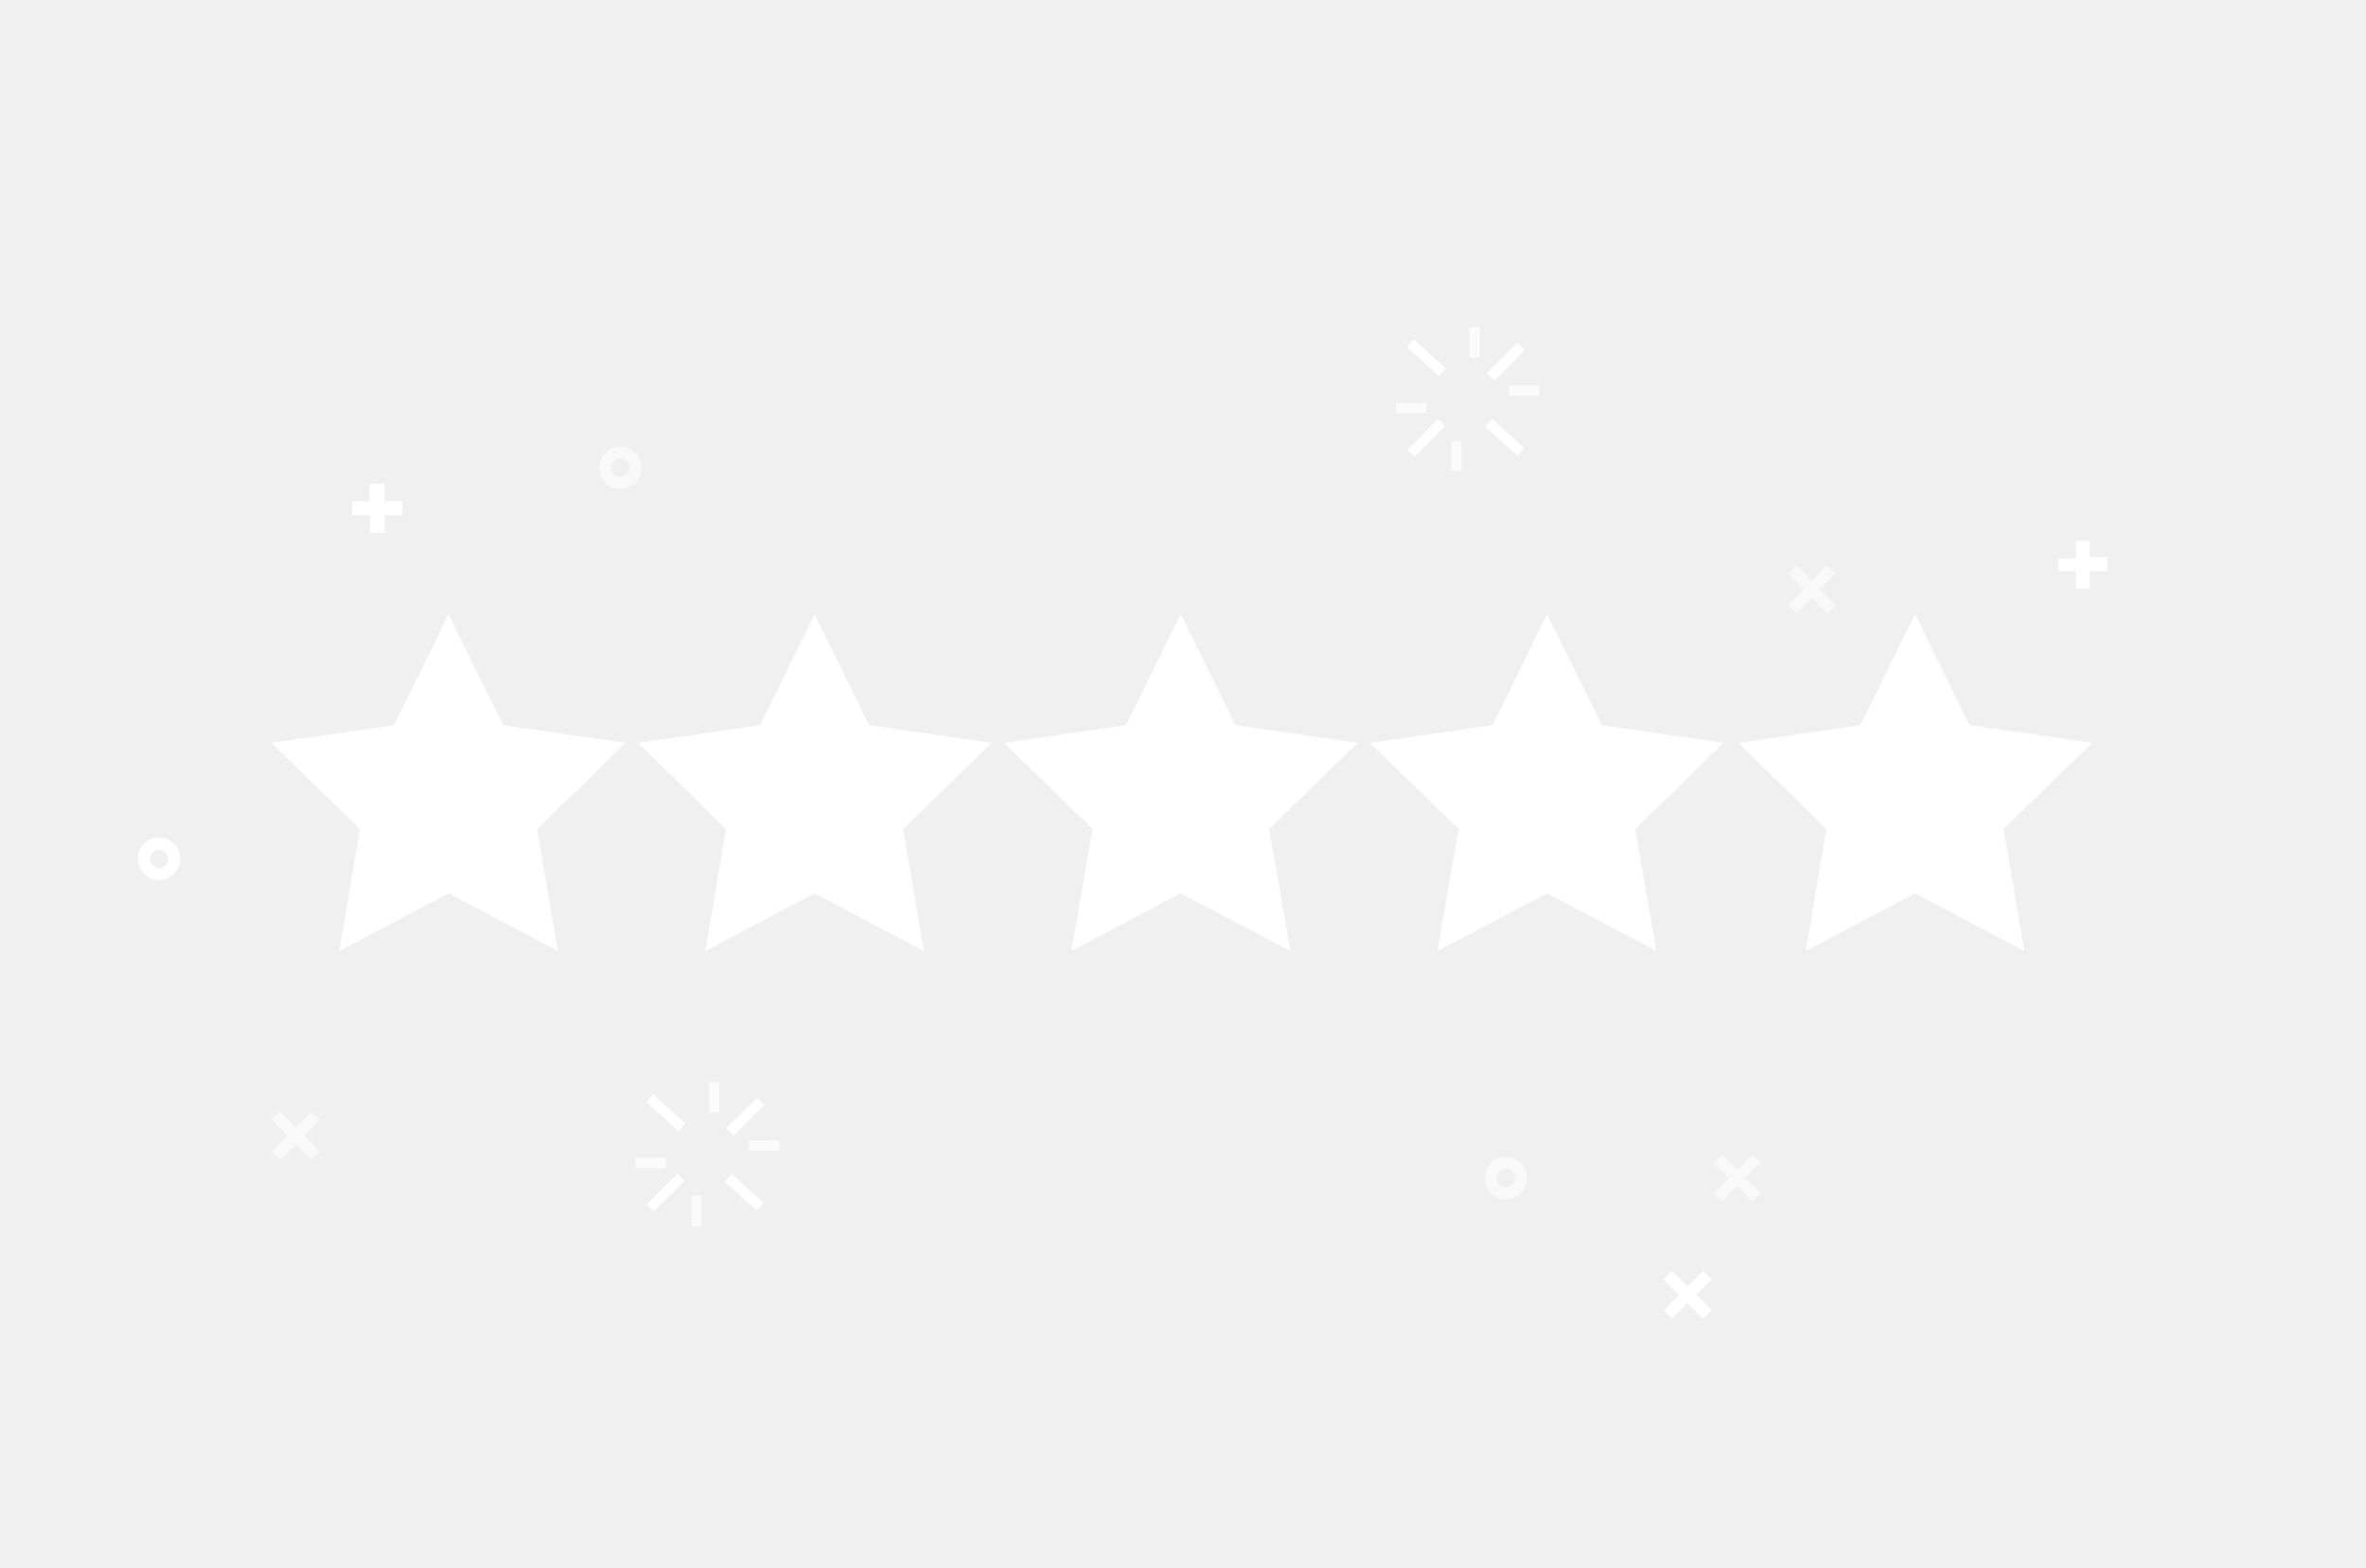
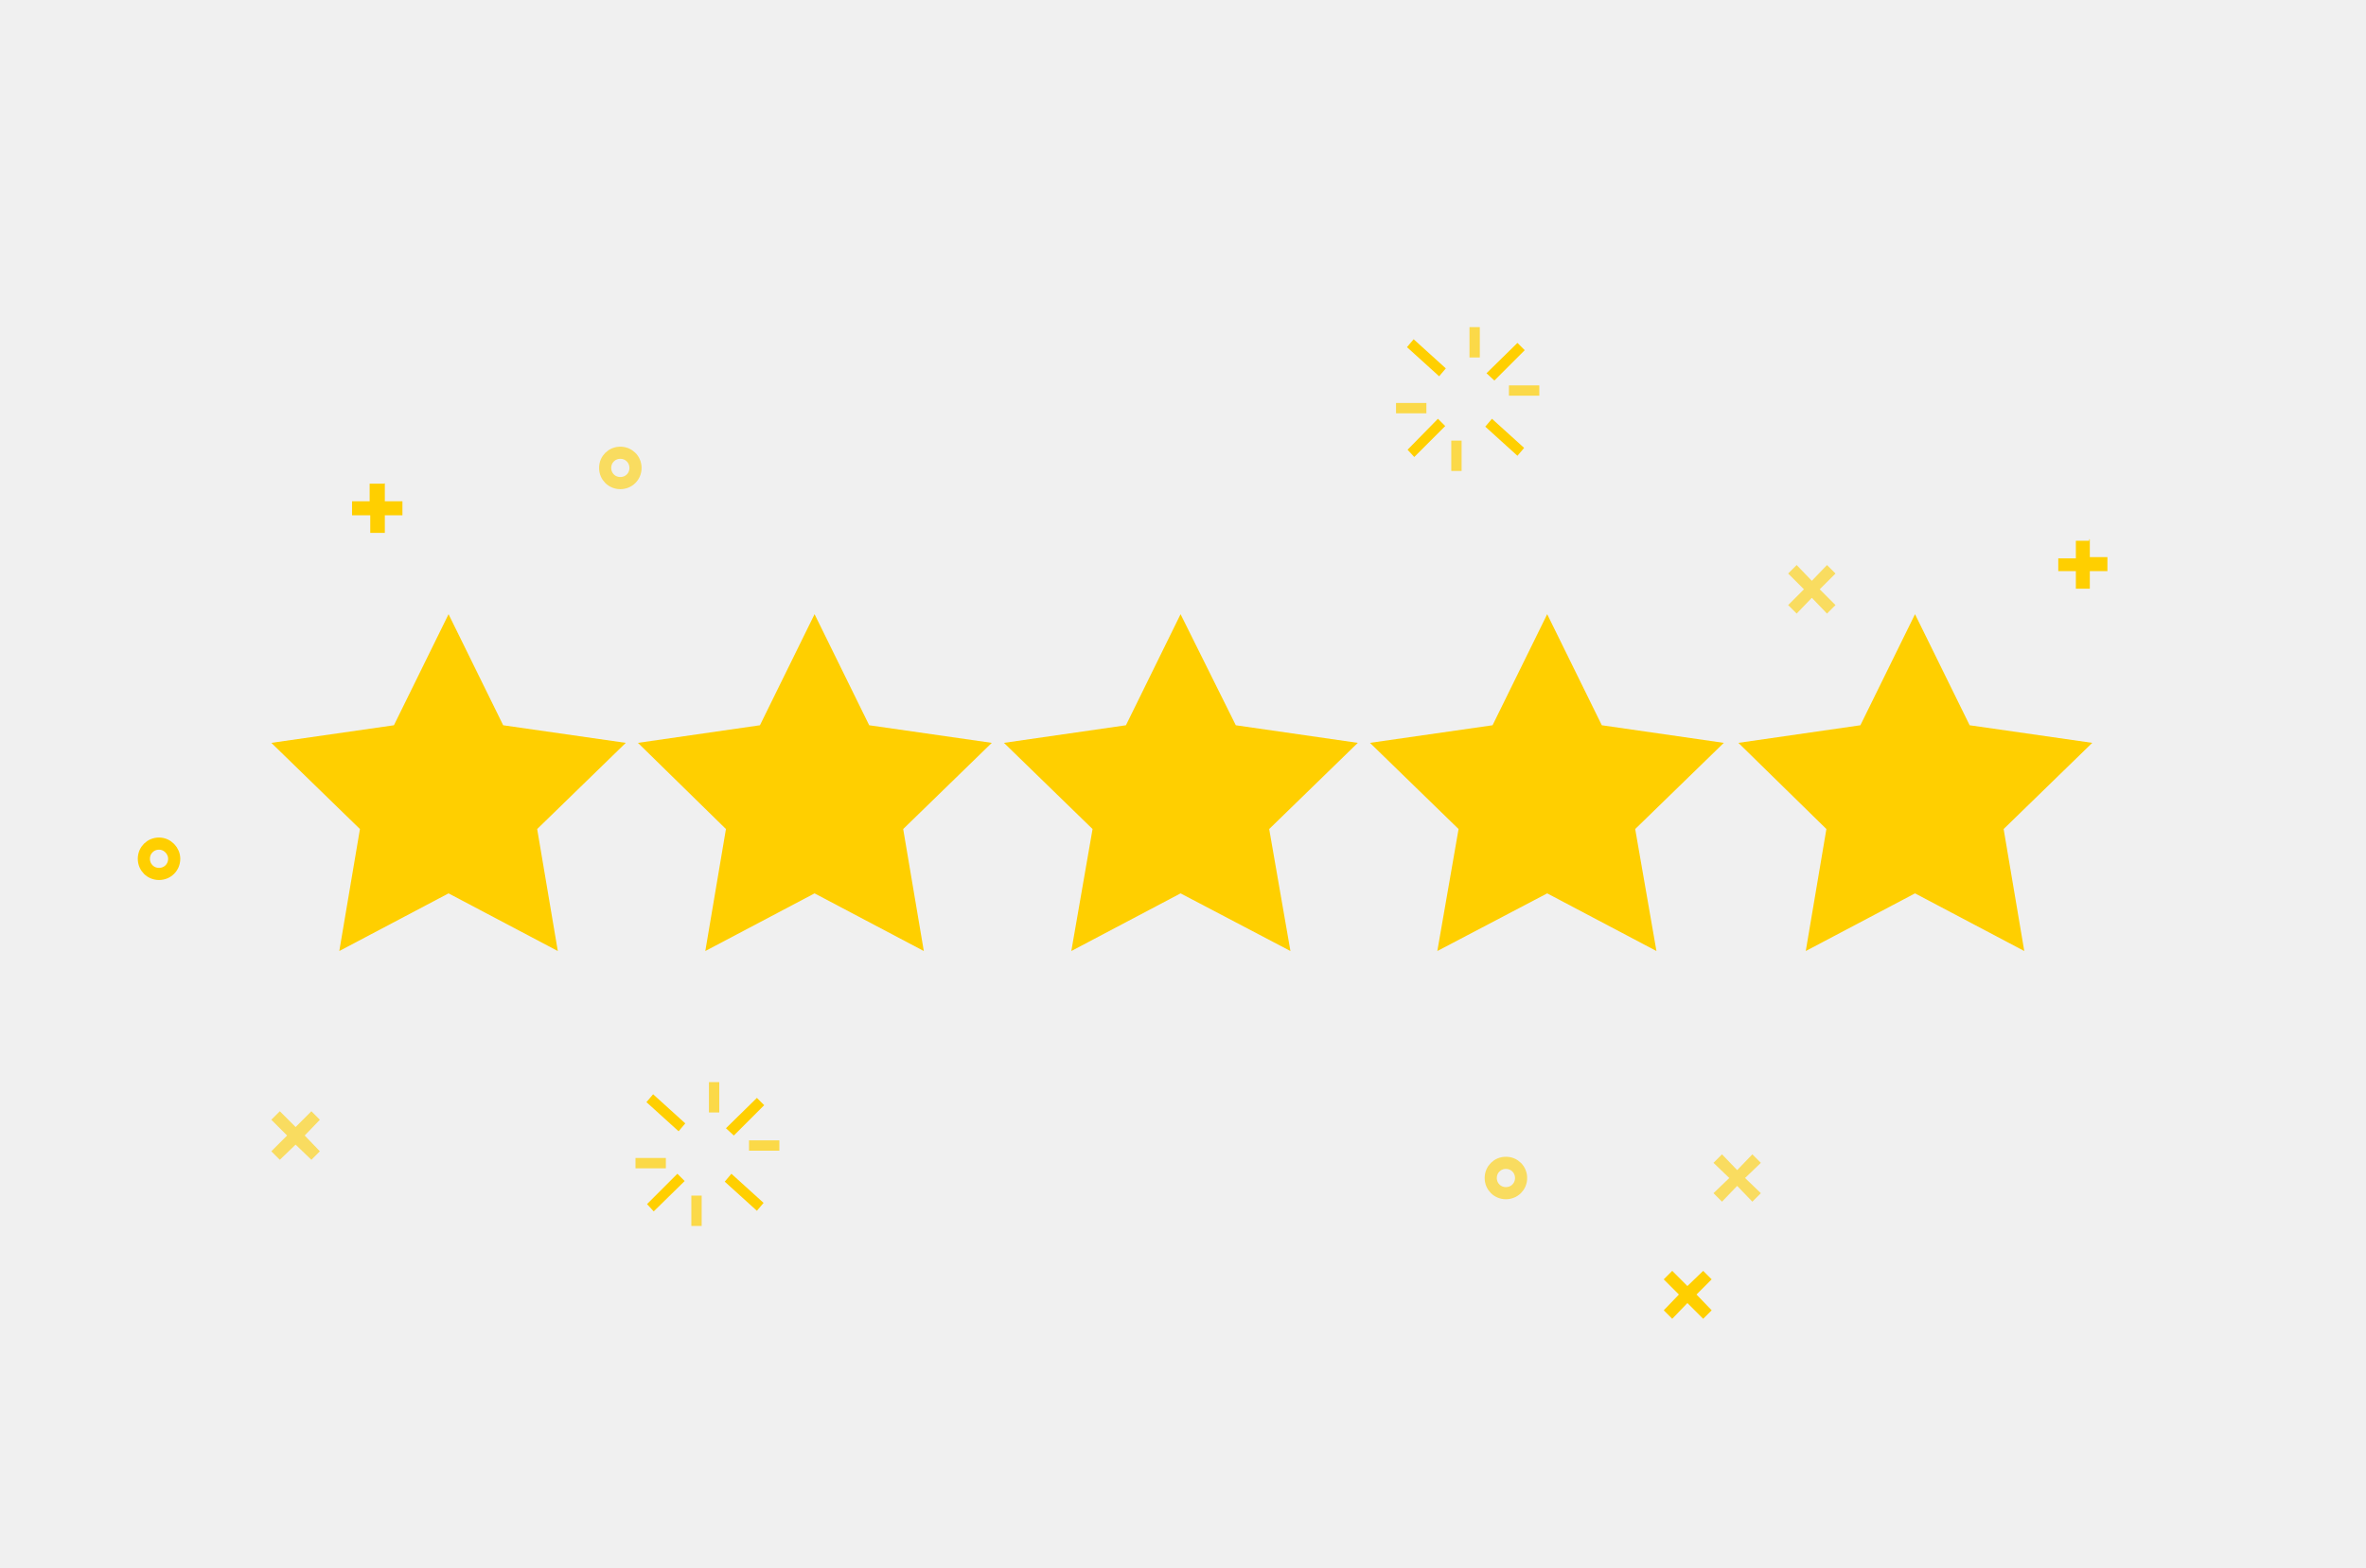
<svg xmlns="http://www.w3.org/2000/svg" version="1.1" id="Layer_1" x="0px" y="0px" viewBox="0 0 389.8 258.3" style="enable-background:new 0 0 389.8 258.3;" xml:space="preserve">
  <style type="text/css">
- 	.st0{fill:#FFFFFF;fill-opacity:0;}
- 	.st1{fill-opacity:0;stroke:#FFFFFF;stroke-width:2;}
- 	.st2{fill:#FFFFFF;}
- 	.st3{fill:#FFFFFF;fill-opacity:0.6;}
- 	.st4{fill:#FFFFFF;fill-opacity:0.7;}
- 	.st5{fill-opacity:0;stroke:#FFFFFF;stroke-width:2;stroke-opacity:0.6;}
- 	.st6{display:none;fill:#FFFFFF;fill-opacity:0.6;}
+ 	.st0{fill:#ffcf00;fill-opacity:0;}
+ 	.st1{fill-opacity:0;stroke:#ffcf00;stroke-width:2;}
+ 	.st2{fill:#ffcf00;}
+ 	.st3{fill:#ffcf00;fill-opacity:0.6;}
+ 	.st4{fill:#ffcf00;fill-opacity:0.7;}
+ 	.st5{fill-opacity:0;stroke:#ffcf00;stroke-width:2;stroke-opacity:0.6;}
+ 	.st6{display:none;fill:#ffcf00;fill-opacity:0.6;}
</style>
  <path id="a3T7gSgDpA" class="st0" d="M28.7,141.5c0,1.4-1.1,2.5-2.5,2.5c-1.4,0-2.5-1.1-2.5-2.5c0-1.4,1.1-2.5,2.5-2.5  C27.6,139,28.7,140.2,28.7,141.5z" />
  <path id="a3T7gSgDpA_1_" class="st1" d="M28.7,141.5c0,1.4-1.1,2.5-2.5,2.5c-1.4,0-2.5-1.1-2.5-2.5c0-1.4,1.1-2.5,2.5-2.5  C27.6,139,28.7,140.2,28.7,141.5z" />
  <path id="a3rqobw86B" class="st2" d="M63.3,79.6L63.3,79.6L63.3,79.6L63.3,79.6L63.3,79.6L63.3,79.6L63.3,79.6L63.3,79.6L63.3,79.6  L63.3,79.6L63.3,79.6L63.3,79.6L63.3,79.6L63.3,79.6L63.3,79.6L63.3,79.6L63.3,79.6L63.3,79.6L63.3,79.6L63.3,79.6L63.3,79.6  L63.3,79.6L63.3,79.6l0.1,0.1v0l0,0v0h0v0l0,0v0l0,0l0,0v0l0,0v0l0,0v0l0,0v2.9h2.9l0,0h0l0,0h0h0l0,0l0,0l0,0h0l0,0h0v0h0l0,0l0,0  l0,0h0v0h0l0,0v0h0v0l0,0h0v0l0,0l0,0l0,0v0l0,0v0h0v0v0l0,0v0l0,0v0l0,0v2.3v0v0l0,0v0l0,0v0l0,0l0,0l0,0v0v0l0,0l0,0l0,0l0,0l0,0  l0,0v0h0v0l0,0h0v0h0l0,0l0,0l0,0h0l0,0l0,0l0,0h0l0,0h0v0h0h0l0,0h0l0,0h-2.9v2.9v0v0l0,0v0l0,0v0h0v0v0l0,0v0h0v0l0,0v0h0l0,0v0h0  v0h0l0,0v0h0l0,0l0,0l0,0h0v0h0l0,0h0l0,0h0v0h0h0l0,0h0l0,0H61h0l0,0h0h0l0,0l0,0l0,0h0l0,0h0l0,0l0,0l0,0h0v0h0l0,0l0,0l0,0l0,0  l0,0l0,0l0,0l0,0l0,0l0,0l0,0v0l0,0l0,0l0,0v0v0l0,0v0h0v0l0,0v0v0v-2.9H58h0h0l0,0h0l0,0l0,0l0,0h0l0,0h0v0h0l0,0h0v0h0l0,0l0,0  l0,0h0v0l0,0l0,0l0,0v0h0l0,0v0l0,0l0,0v0l0,0v0l0,0v0h0v0l0,0v0v0v-2.3l0,0v0l0,0v0h0v0v0l0,0v0l0,0l0,0l0,0v0l0,0l0,0l0,0l0,0l0,0  l0,0v0h0l0,0l0,0l0,0h0v0h0l0,0l0,0l0,0h0l0,0h0v0h0l0,0h0l0,0h0h0h2.9v-2.9l0,0v0l0,0v0h0v0v0l0,0v0l0,0l0,0l0,0v0l0,0l0,0l0,0v0h0  l0,0l0,0l0,0v0h0l0,0l0,0l0,0h0l0,0l0,0l0,0h0l0,0h0v0h0l0,0h0h0l0,0h0H63.3L63.3,79.6L63.3,79.6z" />
  <path id="a3i3TBHvpT" class="st3" d="M299.8,97.1l2.6,2.6l-1.4,1.4l-2.5-2.6l-2.5,2.6l-1.4-1.4l2.6-2.6l-2.6-2.6l1.4-1.4l2.5,2.6  l2.5-2.6l1.4,1.4L299.8,97.1z" />
  <path id="b1Cw3HZSy4" class="st2" d="M344.2,88.8L344.2,88.8L344.2,88.8L344.2,88.8L344.2,88.8L344.2,88.8L344.2,88.8L344.2,88.8  L344.2,88.8L344.2,88.8L344.2,88.8L344.2,88.8L344.2,88.8L344.2,88.8L344.2,88.8L344.2,88.8L344.2,88.8L344.2,88.8L344.2,88.8  L344.2,88.8l0.1,0.1l0,0v0h0v0l0,0v0h0v0l0,0v0l0,0l0,0l0,0v0l0,0v0v0l0,0v2.9h2.9l0,0h0l0,0h0h0l0,0h0v0h0l0,0h0l0,0l0,0l0,0h0v0h0  l0,0v0h0l0,0l0,0l0,0v0h0v0l0,0v0h0v0l0,0v0h0v0l0,0v0l0,0v0v0l0,0v2.3v0l0,0v0l0,0v0v0l0,0l0,0l0,0v0l0,0l0,0l0,0v0l0,0l0,0l0,0v0  h0l0,0l0,0l0,0l0,0l0,0l0,0h0v0h0l0,0h0v0h0l0,0h0l0,0h0h0v0h0l0,0h-2.9v2.9v0l0,0v0v0l0,0v0h0v0l0,0v0l0,0l0,0l0,0v0l0,0l0,0l0,0v0  h0l0,0l0,0l0,0v0h0l0,0h0v0h0l0,0l0,0l0,0h0l0,0h0h0l0,0l0,0l0,0h0l0,0h-2.3h0h0l0,0l0,0l0,0h0l0,0h0l0,0h0v0h0l0,0l0,0l0,0h0l0,0  l0,0l0,0l0,0l0,0l0,0l0,0l0,0v0h0v0l0,0v0h0v0l0,0v0l0,0v0h0v0v0l0,0v0v-2.9h-2.9h0h0v0h0l0,0h0l0,0h0l0,0l0,0h0l0,0h0v0l0,0h0v0h0  l0,0l0,0l0,0l0,0l0,0l0,0v0h0v0l0,0v0h0v0l0,0v0l0,0l0,0v0l0,0v0l0,0v0V92l0,0v0v0l0,0v0h0v0l0,0v0l0,0l0,0l0,0v0l0,0l0,0l0,0v0h0v0  l0,0h0v0h0l0,0l0,0l0,0l0,0l0,0l0,0h0h0l0,0l0,0l0,0h0l0,0h0l0,0h0h0h2.9v-2.9l0,0v0v0l0,0l0,0l0,0v0l0,0v0l0,0l0,0l0,0v0l0,0l0,0  l0,0v0h0v0l0,0h0v0h0l0,0l0,0l0,0h0v0h0l0,0h0v0h0l0,0h0l0,0h0l0,0h0h0H344.2L344.2,88.8L344.2,88.8z" />
  <g>
    <g>
      <g>
        <path id="b387TzRjN" class="st4" d="M230,66.4h5v1.7h-5V66.4z" />
      </g>
    </g>
    <g>
      <g>
        <path id="b3Pz8DlfVx" class="st4" d="M248.6,63.5h5v1.7h-5V63.5z" />
      </g>
    </g>
    <g>
      <g>
        <path id="b7p8yE9bCx" class="st4" d="M243.8,53.9v5h-1.7v-5H243.8z" />
      </g>
    </g>
    <g>
      <g>
        <path id="a1A7s7jtY9" class="st4" d="M240.8,72.6v5h-1.7v-5H240.8z" />
      </g>
    </g>
    <g>
      <g>
        <path id="bWQmLypm7" class="st2" d="M245.8,69l5.3,4.8l-1.1,1.3l-5.3-4.8L245.8,69z" />
      </g>
    </g>
    <g>
      <g>
        <path id="a6Ooopm1vE" class="st2" d="M244.9,61.5l5.1-5l1.2,1.2l-5,5L244.9,61.5z" />
      </g>
    </g>
    <g>
      <g>
        <path id="h7zRW9Q6tP" class="st2" d="M231.9,74.1l5-5.1l1.2,1.2l-5.1,5.1L231.9,74.1z" />
      </g>
    </g>
    <g>
      <g>
        <path id="bsNXie33o" class="st2" d="M232.9,55.9l5.3,4.8l-1.1,1.3l-5.3-4.8L232.9,55.9z" />
      </g>
    </g>
  </g>
  <g>
    <g>
      <path id="e7z7DsqZIg" class="st0" d="M104.7,77.1c0,1.4-1.1,2.5-2.5,2.5s-2.5-1.1-2.5-2.5s1.1-2.5,2.5-2.5S104.7,75.7,104.7,77.1z    " />
    </g>
    <g>
      <g>
        <path id="e7z7DsqZIg_1_" class="st5" d="M104.7,77.1c0,1.4-1.1,2.5-2.5,2.5s-2.5-1.1-2.5-2.5s1.1-2.5,2.5-2.5     S104.7,75.7,104.7,77.1z" />
      </g>
    </g>
  </g>
  <g>
    <g>
      <path id="a54YjONuRf" class="st0" d="M250.6,194.1c0,1.4-1.1,2.5-2.5,2.5s-2.5-1.1-2.5-2.5c0-1.4,1.1-2.5,2.5-2.5    S250.6,192.7,250.6,194.1z" />
    </g>
    <g>
      <g>
        <path id="a54YjONuRf_1_" class="st5" d="M250.6,194.1c0,1.4-1.1,2.5-2.5,2.5s-2.5-1.1-2.5-2.5c0-1.4,1.1-2.5,2.5-2.5     S250.6,192.7,250.6,194.1z" />
      </g>
    </g>
  </g>
  <path id="d1sANB3sAK" class="st6" d="M310.4,161.8c0,59.4-48.3,107.7-107.7,107.7S95,221.2,95,161.8S143.3,54.1,202.7,54.1  S310.4,102.3,310.4,161.8z" />
  <path id="aUIlDAYpW" class="st3" d="M50.2,187.1l2.5,2.6l-1.4,1.4l-2.6-2.5l-2.6,2.5l-1.4-1.4l2.6-2.6l-2.6-2.6l1.4-1.4l2.6,2.6  l2.6-2.6l1.4,1.4L50.2,187.1z" />
  <path id="b1lQqJAkCa" class="st3" d="M287.5,194.1l2.6,2.5l-1.4,1.4l-2.5-2.6l-2.5,2.6l-1.4-1.4l2.6-2.5l-2.6-2.5l1.4-1.4l2.5,2.6  l2.5-2.6l1.4,1.4L287.5,194.1z" />
  <path id="aFD49aWMy" class="st2" d="M279.5,213.3l2.5,2.6l-1.4,1.4l-2.6-2.6l-2.5,2.6l-1.4-1.4l2.5-2.6l-2.5-2.5l1.4-1.4l2.5,2.5  l2.6-2.5l1.4,1.4L279.5,213.3z" />
  <polygon class="st2" points="73.9,101.2 82.9,119.5 103.1,122.4 88.5,136.6 91.9,156.7 73.9,147.2 55.9,156.7 59.3,136.6   44.7,122.4 64.9,119.5 " />
  <polygon class="st2" points="134.2,101.2 143.2,119.5 163.4,122.4 148.8,136.6 152.2,156.7 134.2,147.2 116.2,156.7 119.6,136.6   105.1,122.4 125.2,119.5 " />
  <polygon class="st2" points="194.5,101.2 203.6,119.5 223.7,122.4 209.1,136.6 212.6,156.7 194.5,147.2 176.5,156.7 180,136.6   165.4,122.4 185.5,119.5 " />
  <polygon class="st2" points="254.9,101.2 263.9,119.5 284,122.4 269.4,136.6 272.9,156.7 254.9,147.2 236.8,156.7 240.3,136.6   225.7,122.4 245.9,119.5 " />
  <polygon class="st2" points="315.5,101.2 324.5,119.5 344.7,122.4 330.1,136.6 333.5,156.7 315.5,147.2 297.5,156.7 300.9,136.6   286.4,122.4 306.5,119.5 " />
  <g>
    <g>
      <g>
        <path id="b387TzRjN_1_" class="st4" d="M104.7,190.8h5v1.7h-5V190.8z" />
      </g>
    </g>
    <g>
      <g>
        <path id="b3Pz8DlfVx_1_" class="st4" d="M123.4,187.9h5v1.7h-5V187.9z" />
      </g>
    </g>
    <g>
      <g>
        <path id="b7p8yE9bCx_1_" class="st4" d="M118.5,178.3v5h-1.7v-5H118.5z" />
      </g>
    </g>
    <g>
      <g>
        <path id="a1A7s7jtY9_1_" class="st4" d="M115.6,197v5h-1.7v-5H115.6z" />
      </g>
    </g>
    <g>
      <g>
        <path id="bWQmLypm7_1_" class="st2" d="M120.5,193.4l5.3,4.8l-1.1,1.3l-5.3-4.8L120.5,193.4z" />
      </g>
    </g>
    <g>
      <g>
        <path id="a6Ooopm1vE_1_" class="st2" d="M119.6,185.9l5.1-5l1.2,1.2l-5,5L119.6,185.9z" />
      </g>
    </g>
    <g>
      <g>
        <path id="h7zRW9Q6tP_1_" class="st2" d="M106.6,198.4l5-5l1.2,1.2l-5.1,5L106.6,198.4z" />
      </g>
    </g>
    <g>
      <g>
        <path id="bsNXie33o_1_" class="st2" d="M107.6,180.3l5.3,4.8l-1.1,1.3l-5.3-4.8L107.6,180.3z" />
      </g>
    </g>
  </g>
</svg>
